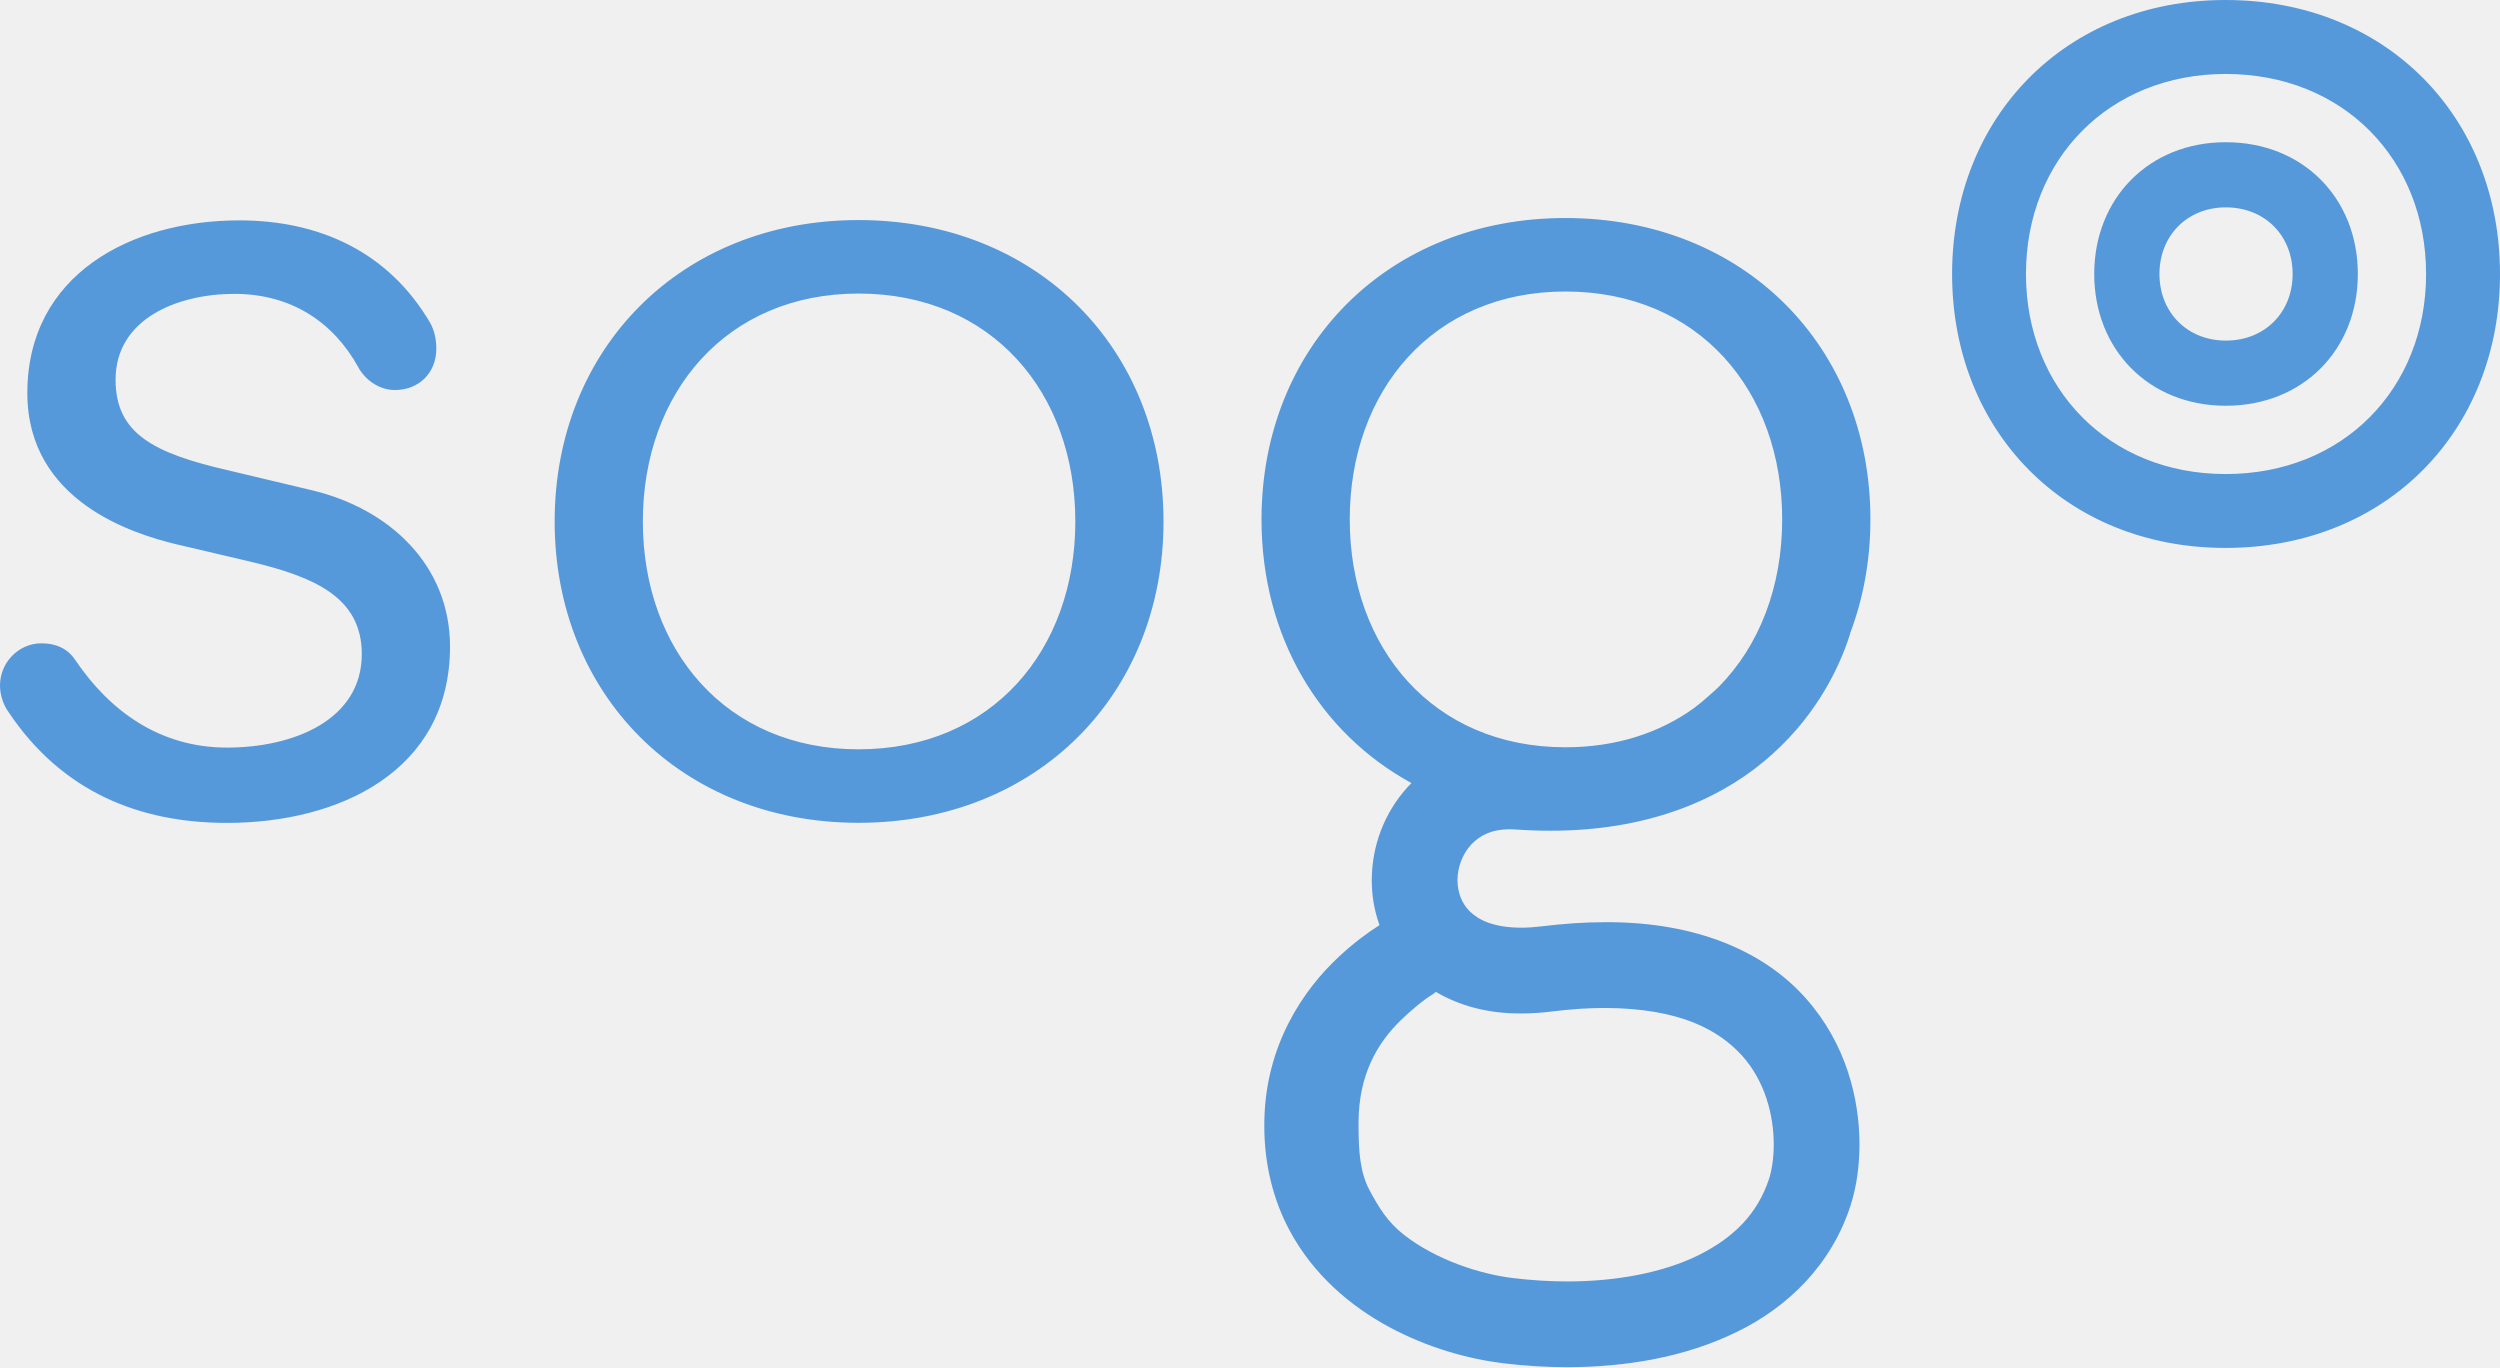
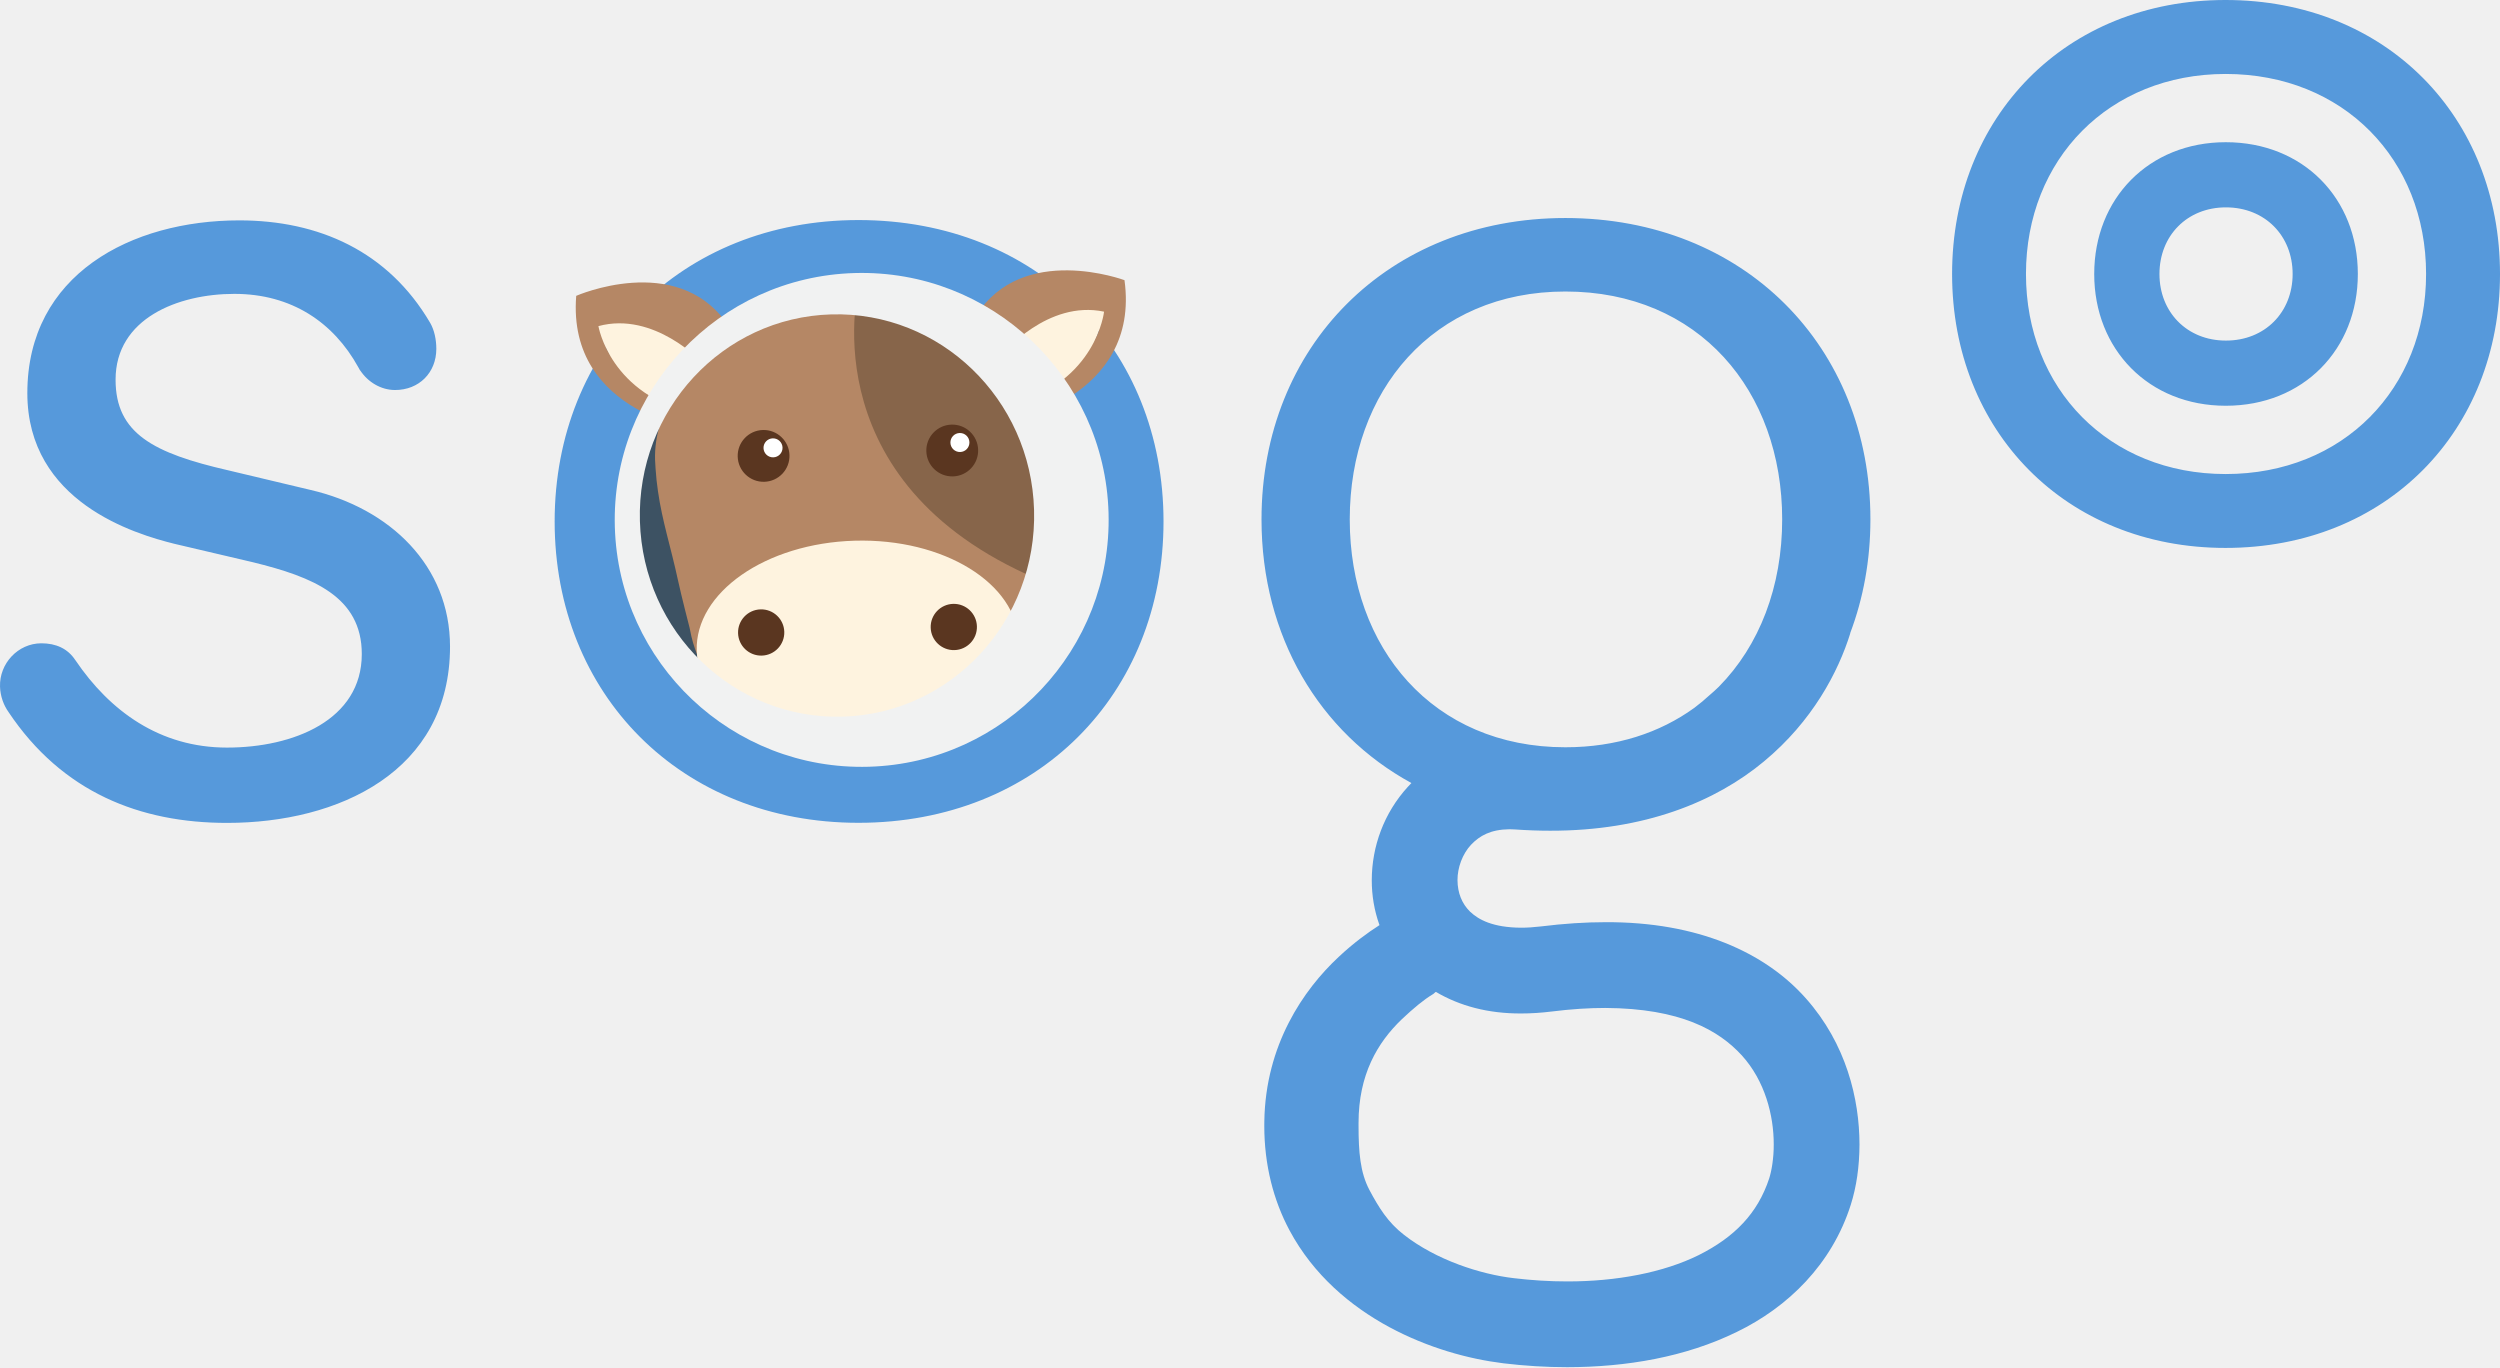
<svg xmlns="http://www.w3.org/2000/svg" version="1.1" id="Layer_1" x="0px" y="0px" width="640px" height="350px" viewBox="78.712 58.488 640 350" style="enable-background:new 78.712 58.488 640 350;" xml:space="preserve">
  <defs id="defs7" />
  <path style="fill:#1976d2;fill-opacity:0.714" d="M648.541,145.679c-9.947,0-17.009-7.278-17.009-17.048c0-9.777,7.062-17.057,17.009-17.057  c10.024,0,17.086,7.279,17.086,17.057C665.627,138.401,658.565,145.679,648.541,145.679z M648.511,94.893  c-19.693,0-33.679,14.4-33.679,33.738c0,19.33,13.985,33.729,33.679,33.729c19.822,0,33.808-14.4,33.808-33.729  C682.318,109.293,668.333,94.893,648.511,94.893z M648.482,179.843c-29.889,0-51.123-21.868-51.123-51.212  c0-29.353,21.234-51.209,51.123-51.209c30.082,0,51.307,21.856,51.307,51.209C699.789,157.975,678.564,179.843,648.482,179.843z   M648.442,58.488c-40.929,0-69.995,29.946-69.995,70.143c0,40.189,29.066,70.125,69.995,70.125c41.194,0,70.27-29.937,70.27-70.125  C718.712,88.434,689.637,58.488,648.442,58.488z M158.166,183.902l-21.018-5.008c-19.131-4.396-28.849-9.413-28.849-23.21  c0-15.684,15.99-21.965,30.419-21.965c14.667,0,25.382,7.329,31.693,18.737c0.02,0.048,0.051,0.097,0.09,0.157  c0.127,0.247,0.276,0.484,0.403,0.731l0.03-0.02c1.985,3.002,5.323,5.008,8.919,5.008c6.122,0,10.558-4.425,10.558-10.547  c0-2.341-0.504-4.82-1.601-6.688c-10.764-18.302-28.513-26.192-48.838-26.192c-27.594,0-54.262,13.797-54.262,44.218  c0,27.921,27.605,36.079,37.64,38.578l20.069,4.71c15.368,3.763,27.912,8.791,27.912,23.517c0,16.938-17.561,23.943-34.499,23.943  c-17.245,0-30.015-9.37-38.814-22.37h-0.01c-1.956-3-4.988-4.328-8.702-4.328c-5.984,0-10.805,5.185-10.587,11.162  c0.098,2.438,0.909,4.637,2.153,6.405c13.787,20.633,33.728,28.41,55.96,28.41c28.543,0,57.085-13.143,57.085-45.132  C193.918,203.325,178.551,188.613,158.166,183.902z M298.479,250.312c-33.866,0-55.199-25.403-55.199-58.331  c0-32.939,21.333-58.343,55.199-58.343c34.192,0,55.516,25.403,55.516,58.343C353.996,224.91,332.672,250.312,298.479,250.312z   M298.479,114.823c-45.471,0-77.777,32.93-77.777,77.158c0,44.217,32.306,77.146,77.777,77.146  c45.786,0,78.093-32.929,78.093-77.146C376.572,147.753,344.266,114.823,298.479,114.823z M518.715,234.312  c-0.771,0.74-1.549,1.472-2.399,2.175c-1.106,1.014-2.391,2.112-3.854,3.208c-8.829,6.391-19.979,10.094-33.017,10.094  c-33.876,0-55.198-25.402-55.198-58.332c0-32.939,21.322-58.342,55.198-58.342c34.183,0,55.506,25.403,55.506,58.342  C534.951,208.653,529.135,223.774,518.715,234.312z M468.097,317.938c2.528,0,5.146-0.168,7.863-0.504  c5.018-0.631,9.588-0.909,13.729-0.909c19.24,0.109,29.036,5.7,34.943,12.158c5.895,6.499,8.168,15.311,8.158,22.796  c0.01,3.586-0.555,6.795-1.177,8.721c-2.944,8.93-8.888,15.002-17.996,19.576c-9.035,4.484-21.095,6.777-33.707,6.757  c-4.514,0-9.105-0.288-13.639-0.831c-8.573-0.987-19.911-4.671-28.13-11.093c-4.138-3.199-6.458-6.991-8.858-11.485  c-2.379-4.514-2.783-9.748-2.783-16.442v-0.742c0-12.346,4.84-20.544,11.051-26.5c3.07-2.904,5.69-5.064,7.99-6.438  c0.366-0.218,0.438-0.416,0.755-0.593C452.39,316.014,459.684,317.968,468.097,317.938z M479.445,114.301  c-45.471,0-77.786,32.929-77.786,77.157c0,29.887,14.765,54.598,38.378,67.489c-0.314,0.314-0.621,0.641-0.916,0.966  c-6.104,6.687-9.226,15.25-9.236,23.913c-0.008,3.821,0.624,7.741,1.977,11.494c-3.062,1.956-6.717,4.634-10.46,8.147  c-9.026,8.408-18.734,22.541-19.021,42.097c-0.01,0.454-0.01,0.829-0.01,1.118c-0.01,10.071,2.379,19.157,6.459,26.774  c6.133,11.466,15.683,19.445,25.539,24.77c9.917,5.334,20.257,8.166,29.273,9.274c5.373,0.643,10.826,0.988,16.268,0.988  c15.151-0.02,30.261-2.578,43.409-9.019c13.085-6.34,24.333-17.253,29.192-32.562c1.443-4.553,2.212-9.719,2.231-15.428  c-0.02-11.595-3.349-25.759-13.767-37.452c-10.421-11.734-27.654-19.566-51.288-19.459c-5.138,0-10.606,0.356-16.426,1.078  c-1.877,0.227-3.596,0.334-5.166,0.334c-7.239-0.048-10.872-2.053-13.036-4.098c-2.133-2.084-3.2-4.839-3.229-8.058  c-0.01-3.28,1.284-6.727,3.467-9.078c2.231-2.332,5.008-3.91,9.846-3.97c0.436,0,0.9,0.01,1.374,0.05  c3.101,0.216,6.112,0.325,9.037,0.325c24.188,0.047,42.38-7.448,54.756-17.759c12.415-10.312,18.971-22.854,22.071-32.76l-0.04-0.01  c3.37-8.899,5.197-18.715,5.197-29.166C557.539,147.229,525.234,114.301,479.445,114.301z" id="path3" />
+   <g id="g3" transform="matrix(0.6932713,0,0,0.6932713,-230.5923,-153.0551)">
+     <g id="g5">
+       <g id="g7">
+         <path d="m 748.616,546.705 c -6.272,4.929 9.576,36.937 20.52,33.516 10.944,-3.42 -10.945,-41.04 -20.52,-33.516 z" id="path19" style="fill:#acef29" />
+       </g>
+     </g>
+     <g id="g37">
+       <g id="g39">
+         <g id="g41" />
+       </g>
+       <g id="g45">
+         <g id="g47">
+           <g id="g49" />
+         </g>
+       </g>
+     </g>
+     <g id="g57">
+       <g id="g59">
+         <g id="g61" />
+       </g>
+       <g id="g65">
+         <g id="g67">
+           <g id="g69" />
+         </g>
+       </g>
+     </g>
+     <g id="g73" style="opacity:0.39">
+       <g id="g75" />
+     </g>
+     <g id="g81" />
+     <g id="g85" />
+     <g id="g99">
+       <polyline points="690.928,453.92 678.401,490.532 689.894,539.76 710.135,559.116   " id="polyline101" style="fill:#3d5263" />
+       <g id="g103">
+         <g id="g105">
+           <polyline points="665.082,423.023 677.433,450.19 693.064,457.2 715.139,427.604     " id="polyline107" style="fill:#fef3df" />
+           <g id="g109">
+             <path d="m 705.288,438.868 c 0,0 -17.599,-18.89 -38.165,-13.309 0,0 4.277,25.767 36.096,32.372 l 2.164,6.413 c 0,0 -49.958,-5.925 -46.456,-49.964 0,0 36.728,-16.138 55.372,9.881" id="path111" style="fill:#b58765" />
+             <polyline points="855.735,417.576 844.957,445.404 829.753,453.295 806.023,425.008      " id="polyline113" style="fill:#fef3df" />
+             <path d="m 816.503,435.691 c 0,0 16.491,-19.864 37.34,-15.466 0,0 -2.797,25.969 -34.187,34.38 l -1.796,6.527 c 0,0 49.537,-8.768 43.528,-52.535 0,0 -37.588,-14.015 -54.719,13.026" id="path115" style="fill:#b58765" />
+           </g>
+         </g>
+         <path d="m 721.173,570.346 42.418,-1.212 15.598,-160.589 c -42.319,1.209 -92.182,30.136 -91.146,66.405 0.031,1.102 0.125,2.111 0.182,3.163 0.181,2.98 0.504,5.741 0.89,8.424 1.602,11.197 4.722,20.488 7.355,32.71 1.27,5.906 4.299,17.614 4.299,17.614 0.052,0.308 0.143,0.606 0.196,0.913 2.281,12.491 9.666,24.028 20.208,32.572 z" id="path117" style="fill:#b58765" />
+         <path d="m 758.532,407.21 4.626,161.937 42.418,-1.212 c 10.038,-9.132 16.75,-21.072 18.317,-33.672 0.035,-0.31 0.107,-0.613 0.141,-0.923 0,0 2.354,-11.862 3.287,-17.831 1.932,-12.352 4.518,-21.807 5.478,-33.075 0.23,-2.702 0.393,-5.477 0.4,-8.463 0.002,-1.053 0.036,-2.066 0.005,-3.168 -1.037,-36.269 -32.35,-64.802 -74.672,-63.593 z" id="path119" style="fill:#b58765" />
+         <g id="g121">
+           <g id="g123">
+             <path d="m 822.293,541.988 c 0.613,21.473 -25.496,39.648 -58.32,40.586 -32.83,0.938 -59.932,-15.717 -60.546,-37.19 -0.614,-21.477 25.494,-39.648 58.324,-40.586 32.825,-0.938 59.929,15.713 60.542,37.19 z" id="path125" style="fill:#fef3df" />
+           </g>
+         </g>
+         <g id="g127">
+           <g id="g129">
+             <g id="g131">
+               <path d="m 735.761,538.45 c 0.135,4.712 -3.578,8.644 -8.294,8.778 -4.708,0.134 -8.641,-3.579 -8.776,-8.291 -0.135,-4.718 3.58,-8.644 8.288,-8.779 4.717,-0.134 8.647,3.573 8.782,8.292 z" id="path133" style="fill:#5a3620" />
+             </g>
+           </g>
+           <g id="g135">
+             <g id="g137">
+               <path d="m 806.891,536.418 c 0.135,4.712 -3.575,8.644 -8.291,8.778 -4.714,0.135 -8.646,-3.579 -8.781,-8.291 -0.135,-4.718 3.579,-8.644 8.293,-8.779 4.716,-0.134 8.644,3.573 8.779,8.292 z" id="path139" style="fill:#5a3620" />
+             </g>
+           </g>
+         </g>
+         <g id="g141">
+           <path d="m 831.225,475.208 c 0.201,-2.368 0.344,-4.799 0.352,-7.411 0,-0.924 0.031,-1.81 0.003,-2.778 -0.883,-30.924 -26.904,-55.418 -62.478,-55.716 l -5.561,0.163 -0.005,0 c -0.005,0.014 -19.187,70.7 61.711,107.731 0.624,-3.294 9.871,-9.742 10.29,-12.411 1.694,-10.822 -5.153,-19.708 -4.312,-29.577 z" id="path143" style="fill:#87654a" />
+         </g>
+         <g id="g145">
+           <g id="g147">
+             <g id="g149">
+               <g id="g151">
+                 <path d="m 807.344,471.221 c 0.151,5.28 -4.011,9.684 -9.294,9.835 -5.279,0.151 -9.686,-4.008 -9.837,-9.288 -0.151,-5.285 4.011,-9.687 9.291,-9.838 5.282,-0.151 9.689,4.006 9.84,9.291 z" id="path153" style="fill:#5a3620" />
+               </g>
+             </g>
+           </g>
+           <g id="g155">
+             <g id="g157">
+               <g id="g159">
+                 <path d="m 737.68,473.211 c 0.151,5.28 -4.01,9.684 -9.289,9.835 -5.284,0.151 -9.685,-4.008 -9.835,-9.288 -0.151,-5.285 4.005,-9.687 9.289,-9.837 5.279,-0.152 9.684,4.005 9.835,9.29 z" id="path161" style="fill:#5a3620" />
+               </g>
+             </g>
+           </g>
+           <g id="g163">
+             <g id="g165">
+               <path d="m 735.112,470.41 c 0.055,1.939 -1.47,3.555 -3.41,3.61 -1.939,0.055 -3.558,-1.47 -3.613,-3.41 -0.055,-1.935 1.474,-3.552 3.413,-3.607 1.94,-0.055 3.555,1.472 3.61,3.407 z" id="path167" style="fill:#ffffff" />
+             </g>
+           </g>
+           <g id="g169">
+             <g id="g171">
+               <path d="m 804.125,468.439 c 0.055,1.939 -1.472,3.555 -3.409,3.61 -1.94,0.055 -3.556,-1.47 -3.611,-3.41 -0.055,-1.935 1.471,-3.552 3.411,-3.607 1.937,-0.056 3.554,1.471 3.609,3.407 z" id="path173" style="fill:#ffffff" />
+             </g>
+           </g>
+         </g>
+       </g>
+       <path d="m 761.738,405.962 c -50.342,1.438 -89.989,43.417 -88.55,93.759 1.438,50.342 43.417,89.987 93.758,88.549 50.343,-1.438 89.988,-43.415 88.55,-93.757 -1.438,-50.343 -43.415,-89.989 -93.758,-88.551 z m -4.396,163.807 c -40.192,1.148 -73.725,-31.172 -74.896,-72.19 -1.172,-41.017 30.461,-75.2 70.653,-76.348 40.191,-1.148 73.723,31.172 74.895,72.19 1.171,41.018 -30.462,75.2 -70.652,76.348 z" id="path179" style="fill:#f1f2f2" />
+       <g id="g181" />
+     </g>
+   </g>
</svg>
